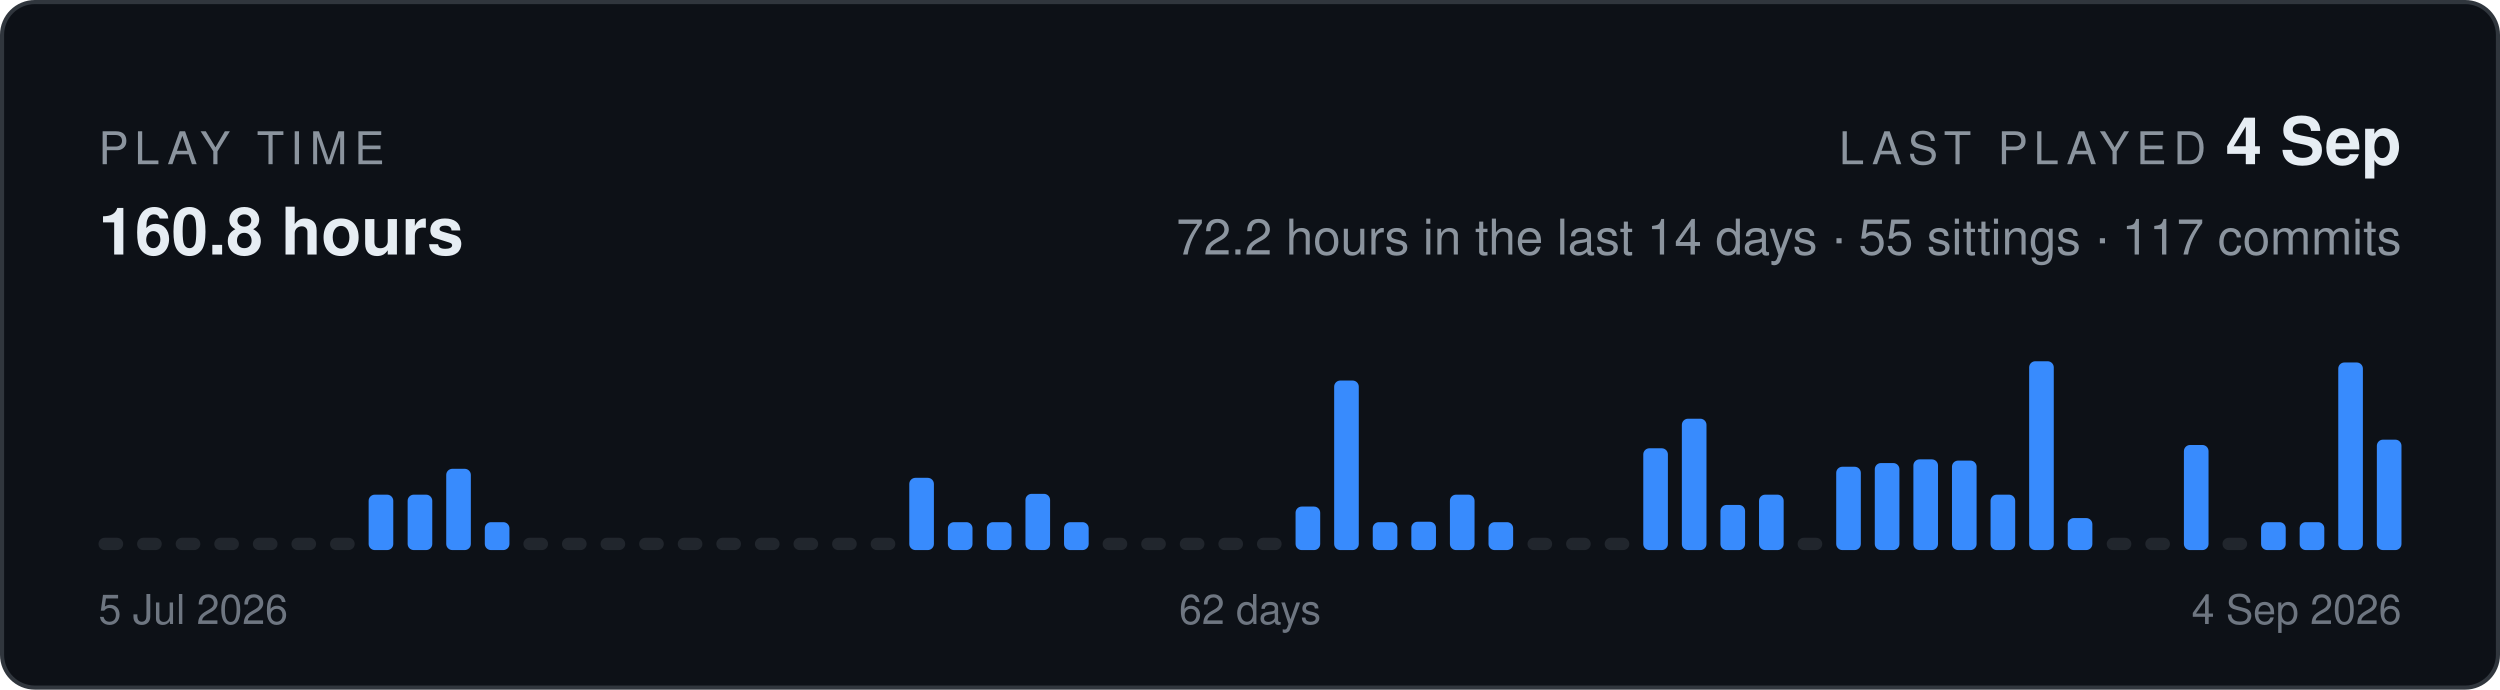
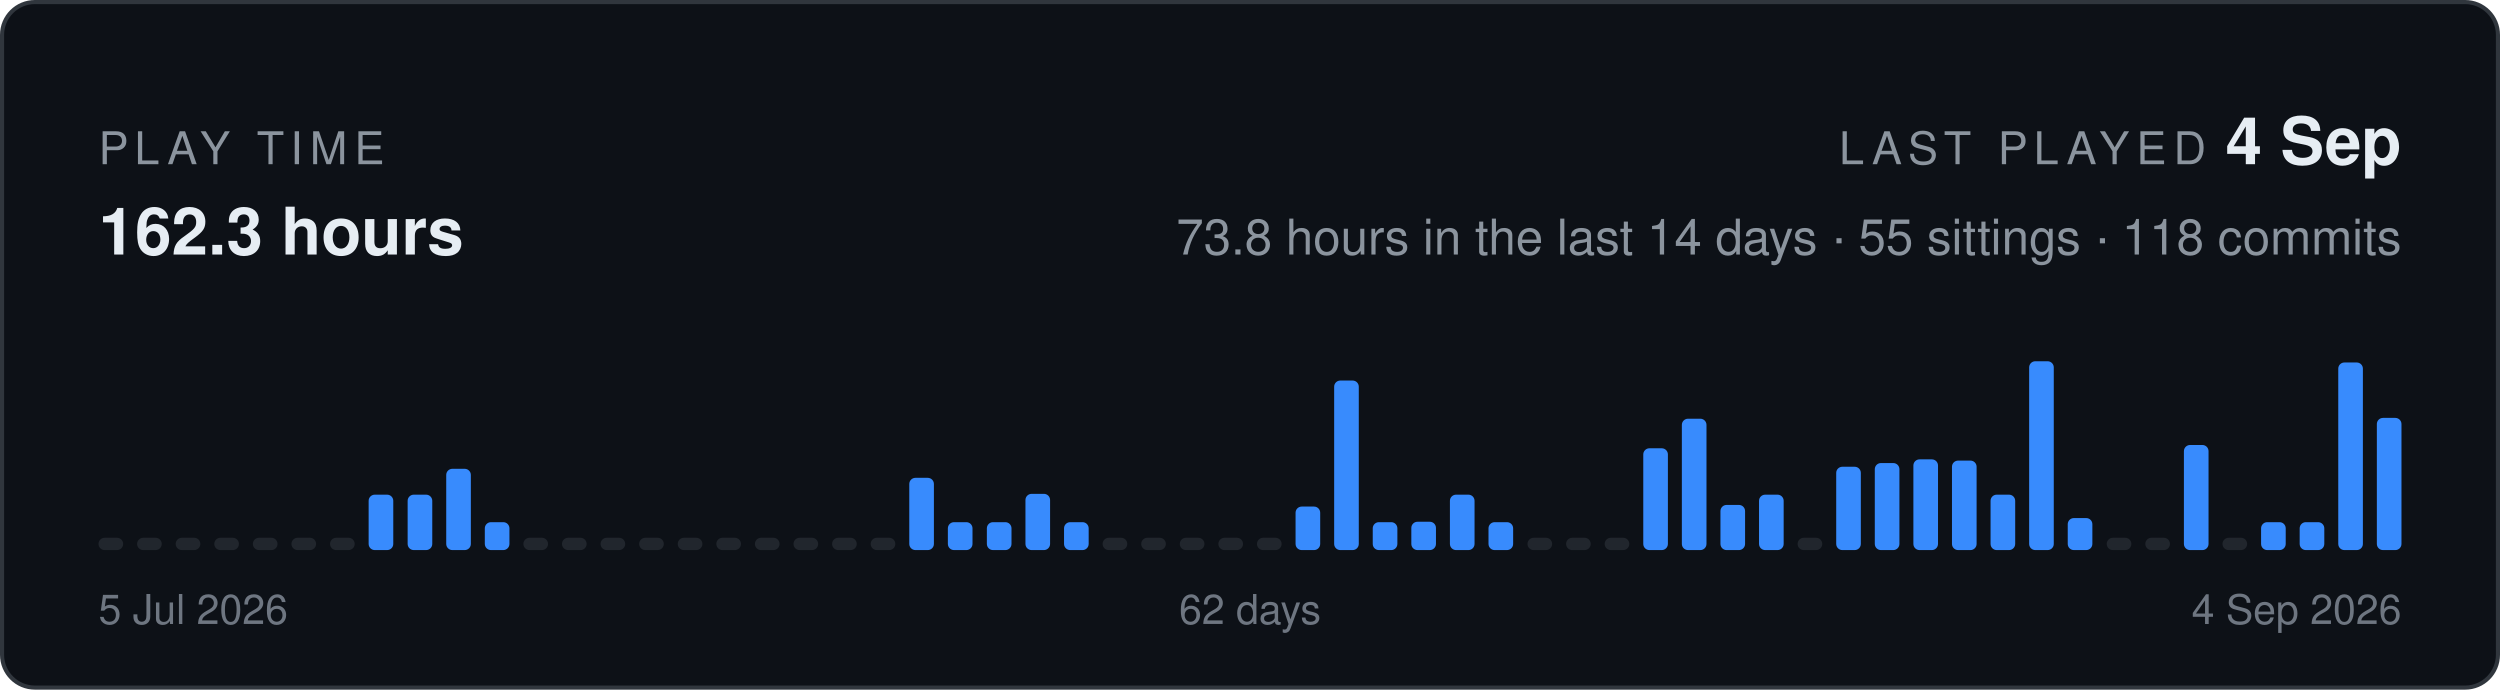
- <svg xmlns="http://www.w3.org/2000/svg" width="609" height="168" viewBox="0 0 609 168" role="img" aria-label="Play time: 160.8 hours over 117 commits, last played 4 Sep">
+ <svg xmlns="http://www.w3.org/2000/svg" width="609" height="168" viewBox="0 0 609 168" role="img" aria-label="Play time: 162.3 hours over 118 commits, last played 4 Sep">
  <style>
    .card { fill: #0d1117; stroke: #30363d }
    text { font-family: -apple-system, BlinkMacSystemFont, "Segoe UI", Helvetica, Arial, sans-serif }
    .label { font-size: 11px; letter-spacing: 1.7px; fill: #8b949e }
    .stat { font-size: 16px; font-weight: 600; letter-spacing: normal; fill: #e6edf3 }
    .note { font-size: 12px; fill: #8b949e }
    .axis { font-size: 10px; fill: #6e7681 }
    .bar { fill: #388bfd }
    .bar-quiet { fill: #21262d }
  </style>
  <rect class="card" x="0.5" y="0.5" width="608" height="167" rx="8" />
  <text class="label" x="24" y="40">PLAY TIME</text>
-   <text class="stat" x="24" y="62">160.8 hours</text>
+   <text class="stat" x="24" y="62">162.3 hours</text>
  <text class="label" x="585" y="40" text-anchor="end">LAST PLAYED <tspan class="stat">4 Sep</tspan>
  </text>
-   <text class="note" x="585" y="62" text-anchor="end">72.2 hours in the last 14 days   ·   55 sittings   ·   117 commits</text>
+   <text class="note" x="585" y="62" text-anchor="end">73.8 hours in the last 14 days   ·   55 sittings   ·   118 commits</text>
  <rect class="bar-quiet" x="24.0" y="131.0" width="6" height="3.0" rx="1.5" />
  <rect class="bar-quiet" x="33.4" y="131.0" width="6" height="3.0" rx="1.5" />
  <rect class="bar-quiet" x="42.8" y="131.0" width="6" height="3.0" rx="1.5" />
  <rect class="bar-quiet" x="52.2" y="131.0" width="6" height="3.0" rx="1.5" />
  <rect class="bar-quiet" x="61.6" y="131.0" width="6" height="3.0" rx="1.5" />
  <rect class="bar-quiet" x="71.0" y="131.0" width="6" height="3.0" rx="1.5" />
  <rect class="bar-quiet" x="80.4" y="131.0" width="6" height="3.0" rx="1.5" />
  <rect class="bar" x="89.8" y="120.5" width="6" height="13.5" rx="1.5" />
  <rect class="bar" x="99.3" y="120.5" width="6" height="13.5" rx="1.5" />
  <rect class="bar" x="108.7" y="114.2" width="6" height="19.8" rx="1.5" />
  <rect class="bar" x="118.1" y="127.2" width="6" height="6.8" rx="1.5" />
  <rect class="bar-quiet" x="127.5" y="131.0" width="6" height="3.0" rx="1.5" />
  <rect class="bar-quiet" x="136.9" y="131.0" width="6" height="3.0" rx="1.5" />
  <rect class="bar-quiet" x="146.3" y="131.0" width="6" height="3.0" rx="1.5" />
  <rect class="bar-quiet" x="155.7" y="131.0" width="6" height="3.0" rx="1.5" />
  <rect class="bar-quiet" x="165.1" y="131.0" width="6" height="3.0" rx="1.5" />
  <rect class="bar-quiet" x="174.5" y="131.0" width="6" height="3.0" rx="1.5" />
  <rect class="bar-quiet" x="183.9" y="131.0" width="6" height="3.0" rx="1.5" />
  <rect class="bar-quiet" x="193.3" y="131.0" width="6" height="3.0" rx="1.5" />
  <rect class="bar-quiet" x="202.7" y="131.0" width="6" height="3.0" rx="1.5" />
  <rect class="bar-quiet" x="212.1" y="131.0" width="6" height="3.0" rx="1.5" />
  <rect class="bar" x="221.5" y="116.4" width="6" height="17.6" rx="1.5" />
  <rect class="bar" x="230.9" y="127.2" width="6" height="6.8" rx="1.5" />
  <rect class="bar" x="240.4" y="127.2" width="6" height="6.8" rx="1.5" />
  <rect class="bar" x="249.8" y="120.3" width="6" height="13.7" rx="1.5" />
  <rect class="bar" x="259.2" y="127.2" width="6" height="6.8" rx="1.5" />
  <rect class="bar-quiet" x="268.6" y="131.0" width="6" height="3.0" rx="1.5" />
  <rect class="bar-quiet" x="278.0" y="131.0" width="6" height="3.0" rx="1.5" />
  <rect class="bar-quiet" x="287.4" y="131.0" width="6" height="3.0" rx="1.5" />
  <rect class="bar-quiet" x="296.8" y="131.0" width="6" height="3.0" rx="1.5" />
  <rect class="bar-quiet" x="306.2" y="131.0" width="6" height="3.0" rx="1.5" />
  <rect class="bar" x="315.6" y="123.4" width="6" height="10.6" rx="1.5" />
  <rect class="bar" x="325.0" y="92.7" width="6" height="41.3" rx="1.5" />
  <rect class="bar" x="334.4" y="127.2" width="6" height="6.8" rx="1.5" />
  <rect class="bar" x="343.8" y="127.1" width="6" height="6.9" rx="1.5" />
  <rect class="bar" x="353.2" y="120.5" width="6" height="13.5" rx="1.5" />
  <rect class="bar" x="362.6" y="127.2" width="6" height="6.8" rx="1.5" />
  <rect class="bar-quiet" x="372.1" y="131.0" width="6" height="3.0" rx="1.5" />
  <rect class="bar-quiet" x="381.5" y="131.0" width="6" height="3.0" rx="1.5" />
  <rect class="bar-quiet" x="390.9" y="131.0" width="6" height="3.0" rx="1.5" />
  <rect class="bar" x="400.3" y="109.2" width="6" height="24.8" rx="1.5" />
  <rect class="bar" x="409.7" y="102.0" width="6" height="32.0" rx="1.5" />
  <rect class="bar" x="419.1" y="123.0" width="6" height="11.0" rx="1.5" />
  <rect class="bar" x="428.5" y="120.5" width="6" height="13.5" rx="1.5" />
  <rect class="bar-quiet" x="437.9" y="131.0" width="6" height="3.0" rx="1.5" />
  <rect class="bar" x="447.3" y="113.7" width="6" height="20.3" rx="1.5" />
  <rect class="bar" x="456.7" y="112.8" width="6" height="21.2" rx="1.5" />
  <rect class="bar" x="466.1" y="111.9" width="6" height="22.1" rx="1.5" />
  <rect class="bar" x="475.5" y="112.2" width="6" height="21.8" rx="1.5" />
  <rect class="bar" x="484.9" y="120.5" width="6" height="13.5" rx="1.5" />
  <rect class="bar" x="494.3" y="88.0" width="6" height="46.0" rx="1.5" />
  <rect class="bar" x="503.7" y="126.2" width="6" height="7.8" rx="1.5" />
  <rect class="bar-quiet" x="513.2" y="131.0" width="6" height="3.0" rx="1.5" />
  <rect class="bar-quiet" x="522.6" y="131.0" width="6" height="3.0" rx="1.5" />
  <rect class="bar" x="532.0" y="108.4" width="6" height="25.6" rx="1.5" />
  <rect class="bar-quiet" x="541.4" y="131.0" width="6" height="3.0" rx="1.5" />
  <rect class="bar" x="550.8" y="127.2" width="6" height="6.8" rx="1.5" />
  <rect class="bar" x="560.2" y="127.2" width="6" height="6.8" rx="1.5" />
  <rect class="bar" x="569.6" y="88.3" width="6" height="45.7" rx="1.5" />
-   <rect class="bar" x="579.0" y="107.1" width="6" height="26.9" rx="1.5" />
+   <rect class="bar" x="579.0" y="101.8" width="6" height="32.2" rx="1.5" />
  <text class="axis" x="24" y="152">5 Jul 2026</text>
  <text class="axis" x="304.5" y="152" text-anchor="middle">62 days</text>
  <text class="axis" x="585" y="152" text-anchor="end">4 Sep 2026</text>
</svg>
